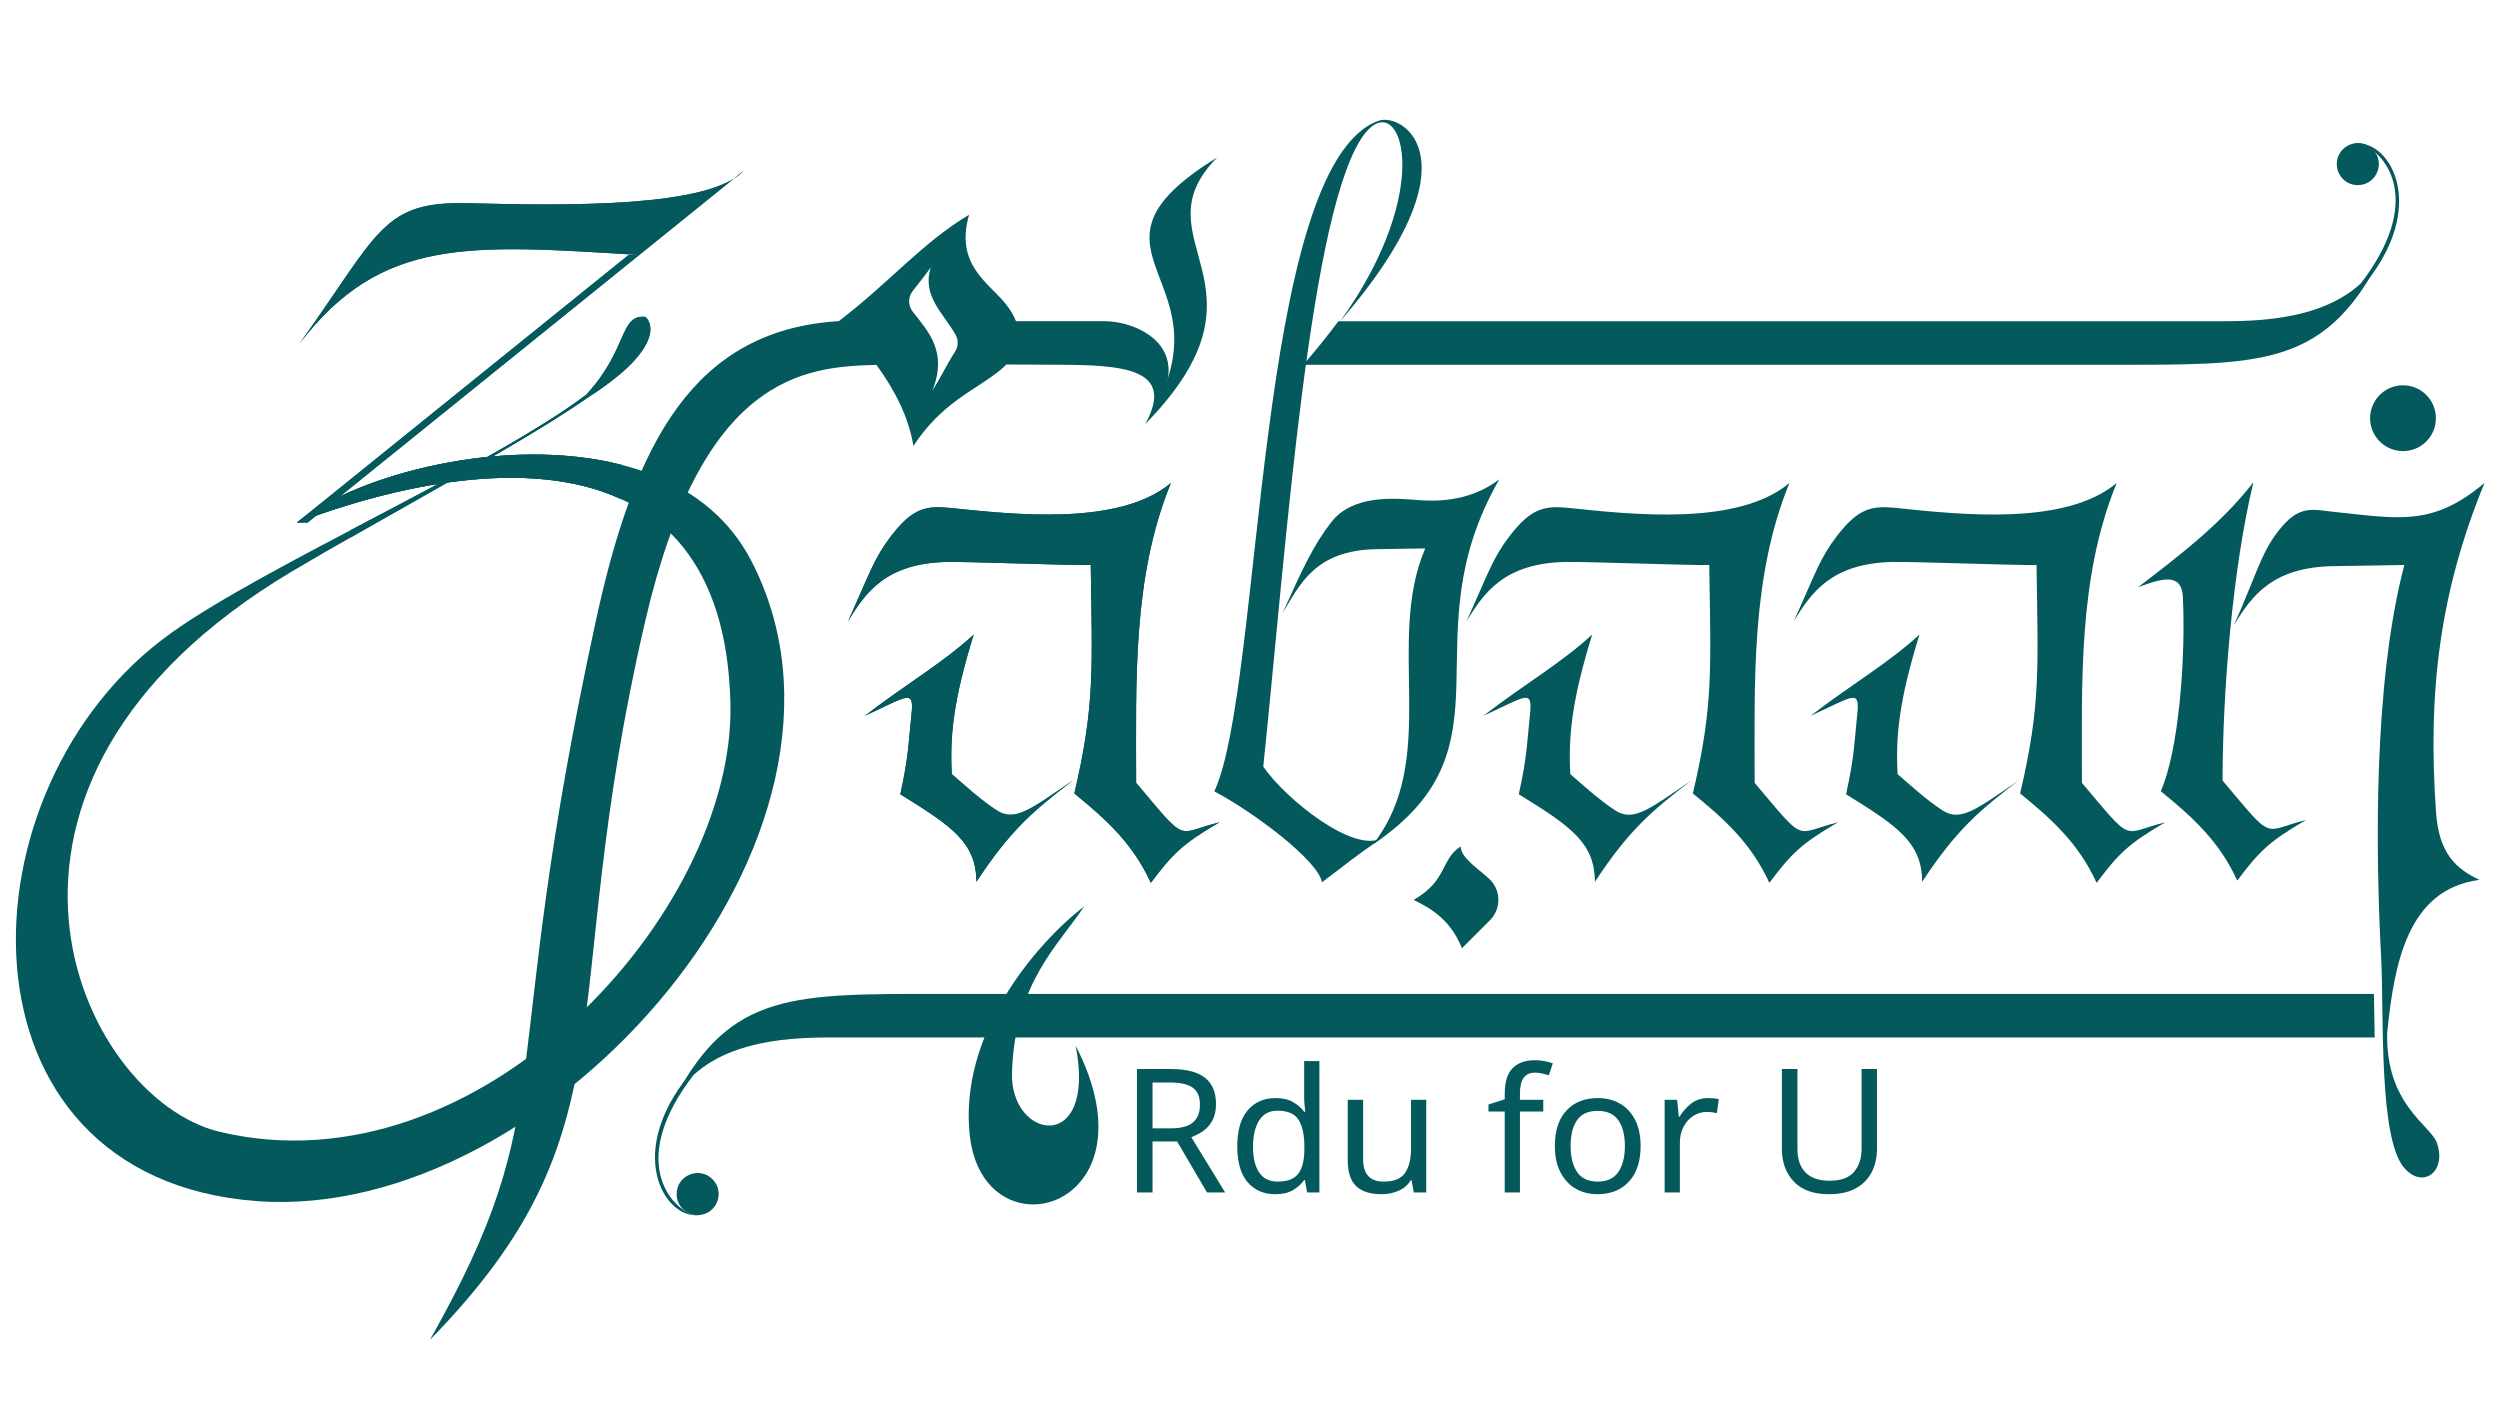
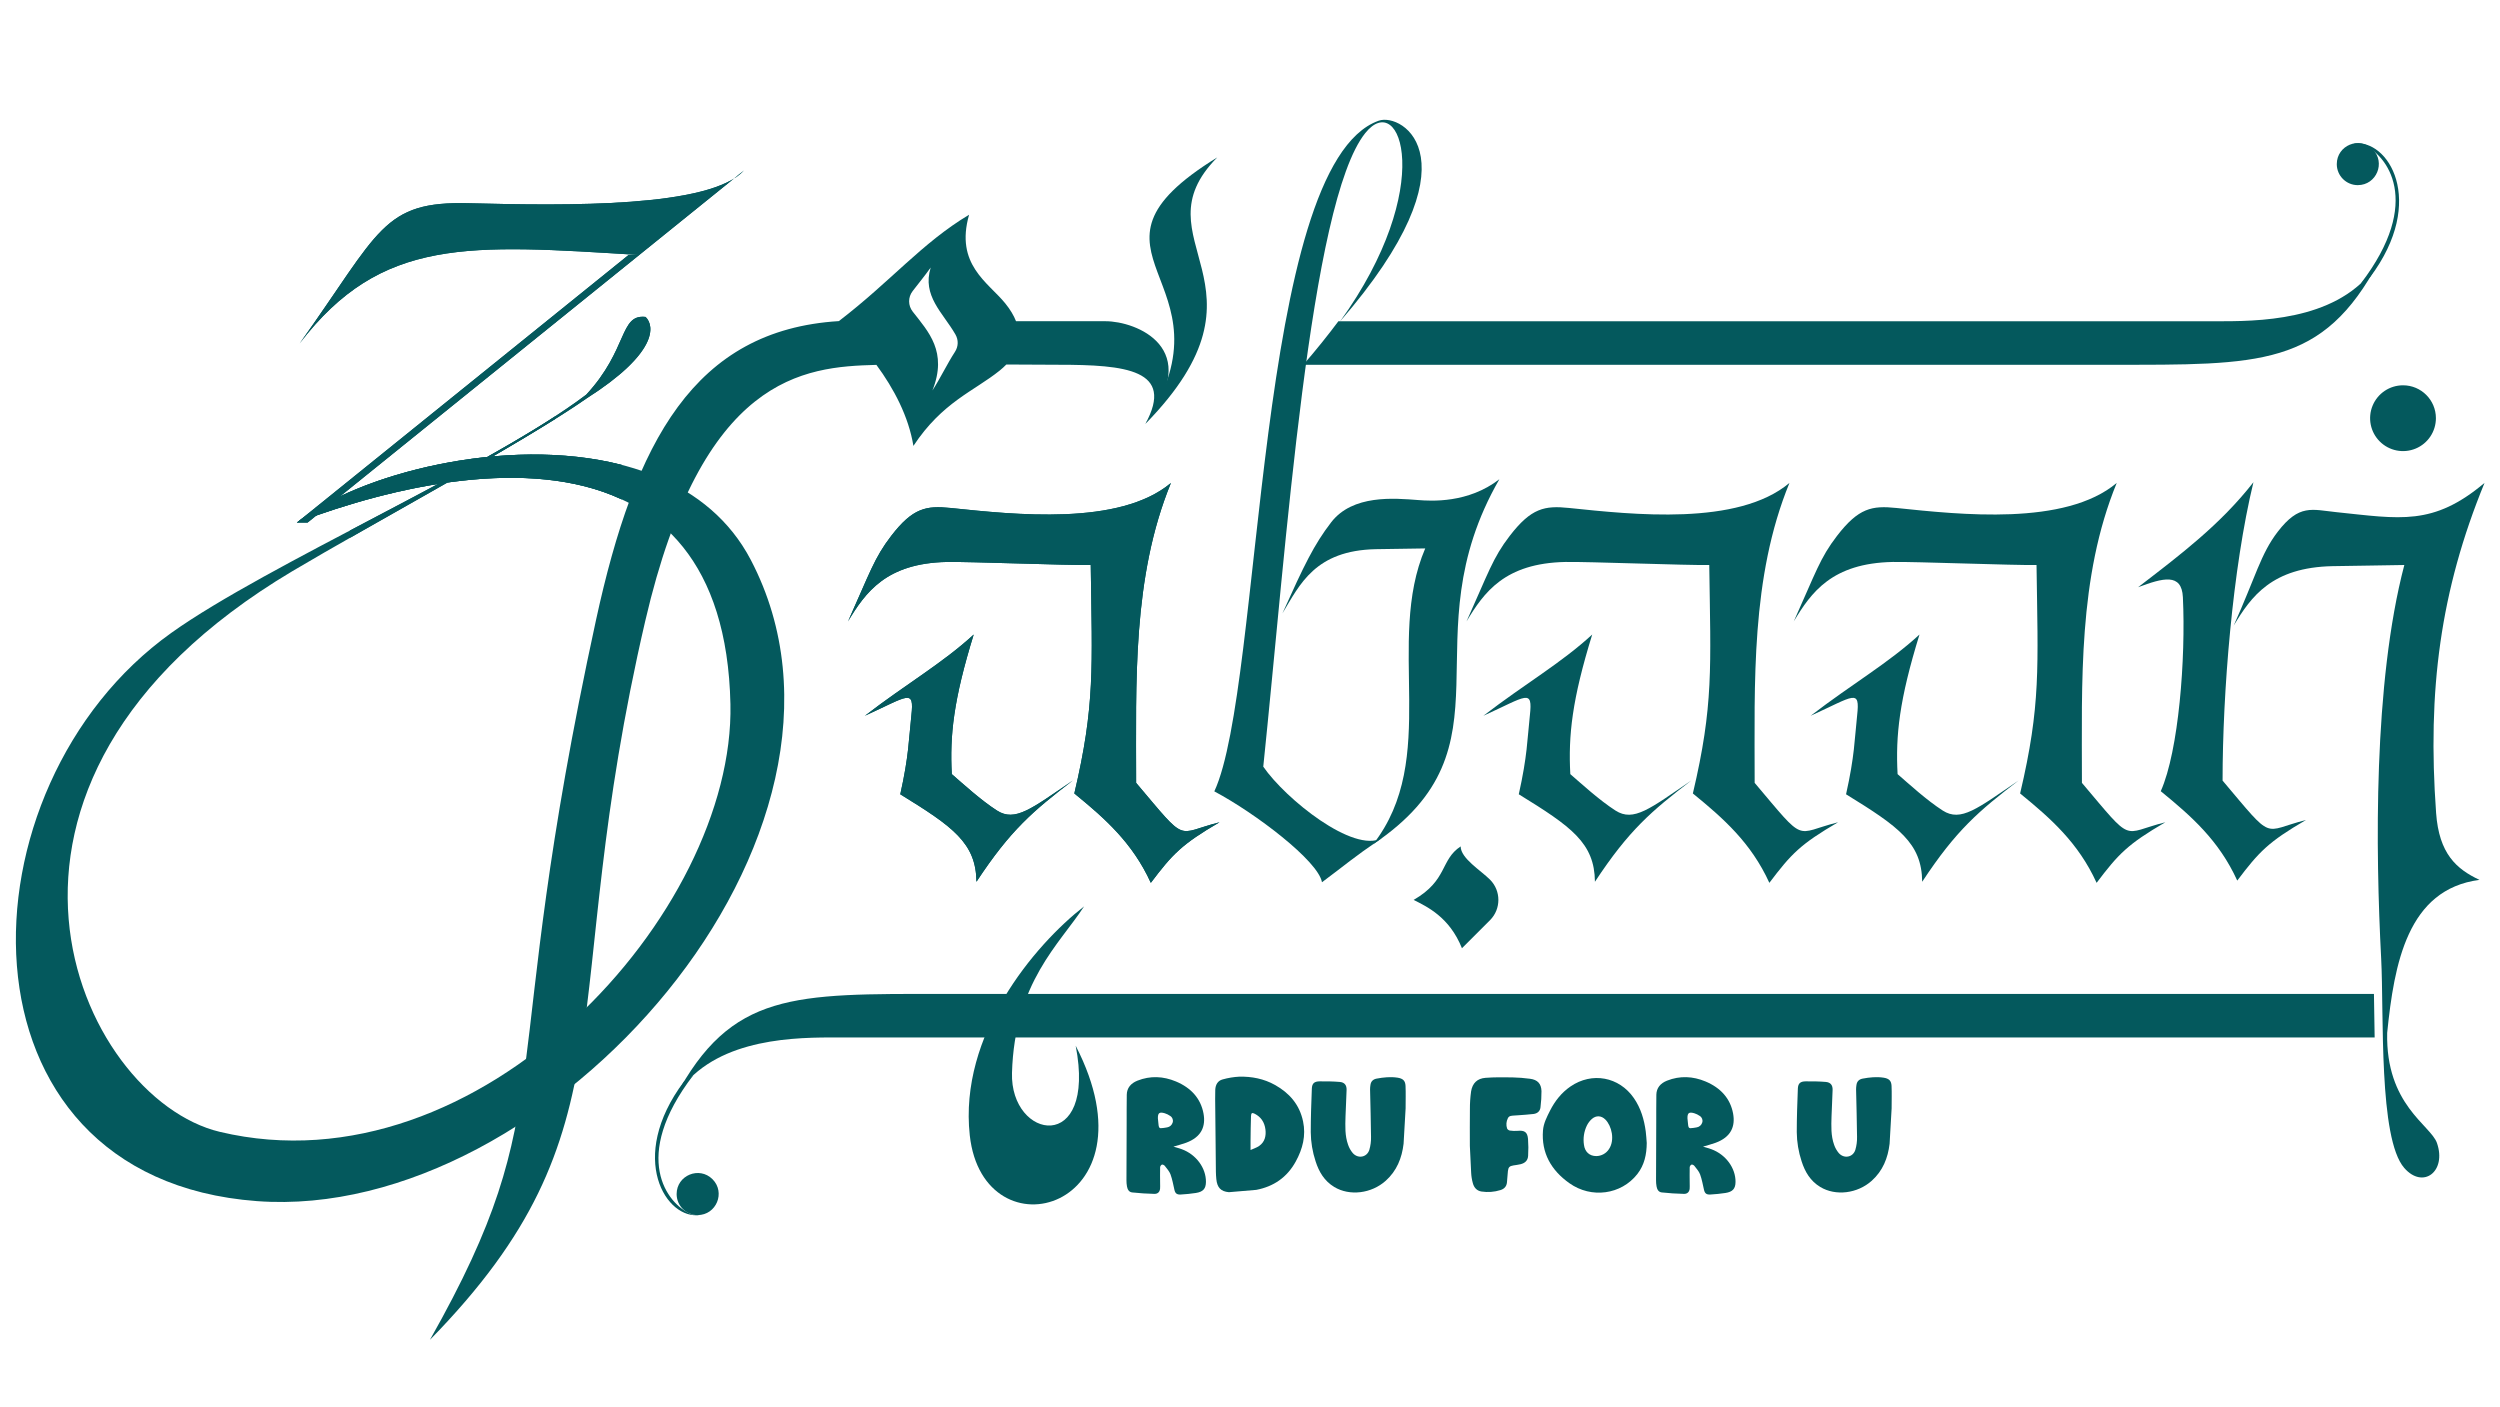
<svg xmlns="http://www.w3.org/2000/svg" version="1.1" viewBox="0 0 1920 1080">
  <defs>
    <style>
      .cls-1 {
        fill-rule: evenodd;
-         stroke-width: 0px;
      }

      .cls-1, .cls-2 {
        fill: #04595d;
-       }
- 
-       .cls-2 {
-         font-family: CrunchChipsRegular, 'Crunch Chips';
-         font-size: 132.78px;
+         stroke-width: 0px;
      }
    </style>
  </defs>
  <g id="LINES">
    <path class="cls-1" d="M1027.91,246.71h679.5c35.95,0,93.5-2.97,119.77-46.16-43.16,81.47-91.52,79.6-206.13,79.6h-620.1c9.98-11.53,18.95-22.73,26.95-33.45h0ZM1027.91,246.71" />
    <path class="cls-1" d="M1807.7,110.41c25.91-4.4,56.64,43.52,12.56,102.44-.24.37-7.12,4.81-7.12,4.81,48.34-63.17,19.72-98.99,1.94-106.47-2.83-1.2-5.58.25-7.38-.78h0ZM1807.7,110.41" />
    <path class="cls-1" d="M1823.74,796.77H638.12c-35.96,0-93.5,2.97-119.78,46.16,43.16-81.47,91.52-79.6,206.13-79.6h1098.72c.17,10.4.28,21.79.54,33.45h0ZM1823.74,796.77" />
    <path class="cls-1" d="M535.79,933.19c-8.92,0-16.14-7.23-16.14-16.14,0-14.39,17.38-21.58,27.55-11.42,10.16,10.16,2.96,27.55-11.42,27.55h0ZM535.79,933.19" />
    <path class="cls-1" d="M1810.79,142.19c-8.92,0-16.14-7.23-16.14-16.14,0-14.39,17.38-21.58,27.55-11.42,10.16,10.16,2.96,27.55-11.42,27.55h0ZM1810.79,142.19" />
    <path class="cls-1" d="M537.83,933.07c-25.91,4.4-56.64-43.52-12.56-102.44.25-.39,7.13-4.81,7.13-4.81-48.35,63.17-19.74,98.99-1.95,106.47,2.83,1.19,5.58-.25,7.38.78h0ZM537.83,933.07" />
  </g>
  <g id="A">
    <path class="cls-1" d="M837.7,433.93c-16.57.35-93.94-2.68-110.51-2.34-46.61.95-62.5,23.34-75.93,45.66,16.78-37.27,20.11-48.69,33.19-65.69,16.54-21.47,26.84-23.38,45.6-21.44,48.91,5.07,129.66,14.07,169.24-19.23-29.77,72.53-26.73,153.33-26.73,230.35,40.24,47.62,29.84,38.83,64.05,30.25-28.91,16.85-35.97,24.26-52.78,46.53-14.08-30.87-35.26-49.46-58.75-68.64,15.99-67.87,13.68-96.45,12.6-175.44h0ZM837.7,433.93" />
  </g>
  <g id="A-2" data-name="A">
    <path class="cls-1" d="M691.41,610.02c6.67-29.85,6.47-41.93,8.51-60.47,2.3-21.03-2.23-15.05-35.72.18,32.5-24.96,59.45-40.21,83.61-62.41-15.52,50.19-18.41,77.51-16.82,107.21,8.64,7.47,22.26,19.99,34.69,27.97,13.97,8.96,26.51-1.45,58.25-23.09-30.58,23.47-47.88,38.05-74.02,77.79-.31-29.77-17.98-42.25-58.5-67.19h0ZM691.41,610.02" />
  </g>
  <g id="_." data-name=".">
    <path class="cls-1" d="M1845.52,295.91c13.96,0,25.26,11.32,25.26,25.26,0,10.23-6.15,19.45-15.59,23.35-9.45,3.91-20.31,1.75-27.54-5.49-7.23-7.21-9.39-18.09-5.48-27.52,3.92-9.45,13.13-15.6,23.35-15.6h0ZM1845.52,295.91" />
  </g>
  <g id="_.b" data-name=".b">
    <path class="cls-1" d="M1121.79,650.04c.03,9.17,15.36,18.34,22.54,25.53,8.57,8.57,8.57,22.55,0,31.13-7.19,7.18-14.36,14.36-21.55,21.55-9.66-24.13-27.01-31.98-37.11-37.12,26.3-15.14,20.34-30.71,36.12-41.09h0ZM1121.79,650.04" />
  </g>
  <g id="N">
    <path class="cls-1" d="M1846.48,897.01c-19.85-22.75-15.51-118.11-17.74-160.79-4.3-82.49-6.1-211.27,17.78-302.3-16.56.35-38.55.56-55.12.89-46.61.95-62.51,23.32-75.93,45.66,16.78-37.28,20.75-55.09,33.83-72.08,16.54-21.48,26.2-17,44.96-15.06,48.91,5.06,74.28,10.85,113.86-22.46-33.99,82.83-43.98,159.42-37.19,253.51,2.26,31.35,15.63,43.05,33.31,51.37-55.35,7.19-65.51,64.46-70.89,117.5-1.2,55.33,33.43,70.8,38.22,84.55,7.61,21.86-10.63,35.77-25.08,19.22h0ZM1846.48,897.01" />
  </g>
  <g id="N-2" data-name="N">
    <path class="cls-1" d="M1659.47,607.63c13.8-30.96,19.23-102.1,16.99-148.94-.91-18.89-15.35-14.81-34.41-7.69,32.49-24.97,63.17-48.1,88.59-80.65-16.08,66.37-23.7,161.62-23.7,229.15,40.24,47.64,29.85,38.85,64.05,30.25-28.89,16.86-35.96,24.27-52.78,46.55-14.07-30.89-35.26-49.47-58.75-68.66h0ZM1659.47,607.63" />
  </g>
  <g id="Layer_1" data-name="Layer 1">
    <path class="cls-1" d="M1564.05,433.93c-16.55.35-93.94-2.68-110.49-2.34-46.62.95-62.52,23.34-75.95,45.66,16.79-37.27,20.11-48.69,33.21-65.69,16.54-21.47,26.84-23.38,45.6-21.44,48.9,5.07,129.64,14.07,169.23-19.23-29.77,72.53-26.73,153.33-26.73,230.35,40.24,47.62,29.86,38.83,64.05,30.25-28.89,16.85-35.95,24.26-52.77,46.53-14.07-30.87-35.26-49.46-58.75-68.64,16-67.87,13.69-96.45,12.6-175.44h0ZM1564.05,433.93" />
    <path class="cls-1" d="M1417.77,610.02c6.66-29.85,6.48-41.93,8.5-60.47,2.32-21.03-2.23-15.05-35.72.18,32.5-24.96,59.45-40.21,83.62-62.41-15.52,50.19-18.42,77.51-16.82,107.21,8.64,7.47,22.25,19.99,34.67,27.97,13.97,8.96,26.51-1.45,58.26-23.09-30.6,23.47-47.88,38.05-74.04,77.79-.31-29.77-17.96-42.25-58.48-67.19h0ZM1417.77,610.02" />
    <path class="cls-1" d="M1312.7,433.93c-16.56.35-93.92-2.68-110.49-2.34-46.61.95-62.5,23.34-75.93,45.66,16.78-37.27,20.11-48.69,33.19-65.69,16.54-21.47,26.84-23.38,45.6-21.44,48.91,5.07,129.66,14.07,169.23-19.23-29.76,72.53-26.72,153.33-26.72,230.35,40.24,47.62,29.84,38.83,64.06,30.25-28.91,16.85-35.97,24.26-52.77,46.53-14.09-30.87-35.26-49.46-58.75-68.64,16-67.87,13.68-96.45,12.59-175.44h0ZM1312.7,433.93" />
    <path class="cls-1" d="M1166.42,610.02c6.67-29.85,6.48-41.93,8.51-60.47,2.3-21.03-2.23-15.05-35.72.18,32.5-24.96,59.43-40.21,83.61-62.41-15.52,50.19-18.41,77.51-16.82,107.21,8.64,7.47,22.27,19.99,34.69,27.97,13.98,8.96,26.51-1.45,58.25-23.09-30.59,23.47-47.87,38.05-74.03,77.79-.29-29.77-17.96-42.25-58.48-67.19h0ZM1166.42,610.02" />
    <path class="cls-1" d="M837.7,433.93c-16.57.35-93.94-2.68-110.51-2.34-46.61.95-62.5,23.34-75.93,45.66,16.78-37.27,20.11-48.69,33.19-65.69,16.54-21.47,26.84-23.38,45.6-21.44,48.91,5.07,129.66,14.07,169.24-19.23-29.77,72.53-26.73,153.33-26.73,230.35,40.24,47.62,29.84,38.83,64.05,30.25-28.91,16.85-35.97,24.26-52.78,46.53-14.08-30.87-35.26-49.46-58.75-68.64,15.99-67.87,13.68-96.45,12.6-175.44h0ZM837.7,433.93" />
    <path class="cls-1" d="M691.41,610.02c6.67-29.85,6.47-41.93,8.51-60.47,2.3-21.03-2.23-15.05-35.72.18,32.5-24.96,59.45-40.21,83.61-62.41-15.52,50.19-18.41,77.51-16.82,107.21,8.64,7.47,22.26,19.99,34.69,27.97,13.97,8.96,26.51-1.45,58.25-23.09-30.58,23.47-47.88,38.05-74.02,77.79-.31-29.77-17.98-42.25-58.5-67.19h0ZM691.41,610.02" />
  </g>
  <g id="U">
    <path class="cls-1" d="M832.58,696.1c-18.74,28.88-53.35,58.32-55.37,127.87-1.49,51.56,65.2,63.09,48.92-20.84,64.85,125.83-70.96,163.53-81.34,68.81-8.46-77.1,49.51-146.04,87.79-175.84h0ZM832.58,696.1" />
  </g>
  <g id="Z">
    <path class="cls-1" d="M360.3,156.08c75.29,1.95,185.09,3.43,211.06-25.17l-80.44,64.92c-130.48-8.04-197.98-14.17-260.82,67.96,61.9-86.63,63.47-109.45,130.2-107.72h0ZM360.3,156.08" />
    <path class="cls-1" d="M228.03,401.35h8.18l254.71-205.52h-8.19l-254.69,205.52ZM228.03,401.35" />
    <path class="cls-1" d="M576.64,430.05c109.74,209.78-154.06,509.19-379.33,492.41-238.5-17.77-231.09-318.51-65.8-436.37,73.77-52.62,245.54-127.49,318.71-182.98,32.31-34.85,25.43-62.06,45.58-59.71,7.29,7.02,8.93,27.96-44.97,62.35-48.57,33.99-166.38,97.23-226.3,132.92-275.64,164.16-163.94,404.81-55.71,430.59,199.69,47.57,395.62-168.67,392.15-328.53-4.73-218.25-207.53-187-332.94-139.39,67.85-54.76,284.4-94.04,348.6,28.7h0ZM576.64,430.05" />
    <path class="cls-1" d="M268.9,407.34c56.62-29.77,115.73-60.41,157.66-87.72v2.08c-42.52,26.65-106.63,62.25-157.66,91.3v-5.66ZM268.9,407.34" />
    <path class="cls-1" d="M477.5,383.54c-71.47-33.33-174.33-10.71-249.47,17.81,46.05-37.16,160.55-67.17,249.47-44.28v26.46ZM477.5,383.54" />
    <path class="cls-1" d="M360.3,156.08c75.29,1.95,185.09,3.43,211.06-25.17l-80.44,64.92c-130.48-8.04-197.98-14.17-260.82,67.96,61.9-86.63,63.47-109.45,130.2-107.72h0ZM360.3,156.08" />
    <path class="cls-1" d="M228.03,401.35h8.18l254.71-205.52h-8.19l-254.69,205.52ZM228.03,401.35" />
    <path class="cls-1" d="M477.5,383.54c-71.47-33.33-174.33-10.71-249.47,17.81,46.05-37.16,160.55-67.17,249.47-44.28v26.46ZM477.5,383.54" />
  </g>
  <g id="Layer_5" data-name="Layer 5">
    <path class="cls-1" d="M450.83,305.75c53.9-34.39,52.26-55.33,44.97-62.35-20.15-2.35-13.27,24.86-45.58,59.71-19.55,14.82-46.13,31.03-76.01,47.82,1.43-.15,2.86-.28,4.3-.41,29.05-16.92,55.06-32.7,72.32-44.78Z" />
  </g>
  <g id="M">
    <path class="cls-1" d="M673.08,280.22c-56.1,1.44-133.73,8.33-177.48,196.48-69.85,300.28-6.38,389.83-165.42,552.3,102.78-181.83,50-196.24,127.59-552.96,29.82-137.03,75.51-222.57,186.48-229.43,40.02-30.67,63.65-59.92,100.01-81.7-10.94,38.33,14.65,51.87,27.8,68.11,3.79,4.68,6.52,9.24,8.25,13.68h68.72c23.55,0,75.87,20.44,30.64,78.82,22.73-41.64-15.02-45.38-66.91-45.38-13.29,0-26.59-.09-39.89-.2h0c-1.54,1.58-3.24,3.13-5.11,4.65-19.7,15.85-44.02,24.13-66.26,57.87-3.68-22.58-14.98-43.99-28.43-62.25h.01ZM700.92,223.54c4.66-6.03,9.6-12.09,13.85-18.08-6.73,21.85,9.36,34.65,18.97,51.35,2.47,4.3,2.35,9.27-.35,13.43-6.08,9.35-11.22,20.3-17.29,29.65,11.85-29.73-3.14-45.17-15.13-60.56-3.67-4.69-3.69-11.07-.04-15.79h0ZM700.92,223.54" />
    <path class="cls-1" d="M934.83,120.9c-120.9,74.4,16.99,92.64-55.15,204.63,105.27-107.58-7.93-140.82,55.15-204.63h0ZM934.83,120.9" />
  </g>
  <g id="B">
    <path class="cls-1" d="M1054.52,648.38c51.5-65.74,9.14-155.12,40.05-227.19-16.57.35-21.37.24-37.92.58-46.61.95-58.33,26.99-71.76,49.33,16.78-37.28,24.34-52.93,37.42-69.93,16.54-21.47,48.31-18.56,67.11-17.11,9.65.74,38.08,2.61,62.1-16.02-70.88,123.3,15.2,205.03-96.99,280.36h0ZM1054.52,648.38" />
  </g>
  <g id="B-2" data-name="B">
    <path class="cls-1" d="M1015.28,677.56c-2.89-16.37-51.11-53.02-82.68-69.79,37.57-80.66,30.9-481.06,126.18-515.05,18.3-6.52,78.08,29.87-29.66,154.19,74.45-103.26,46.57-178.68,19.42-144.72-42.59,53.26-60.72,317.46-78.35,486.61,17.21,24.94,69.3,66.71,91.02,54.9-23.55,16.11-26.3,19.26-45.92,33.86h0ZM1015.28,677.56" />
-     <text class="cls-2" transform="translate(860.33 915.82)">
-       <tspan x="0" y="0">Rdu for U</tspan>
-     </text>
+     <g>
+       <path class="cls-2" d="M926.16,907.81c-.05,5.08-2.17,7.53-7.73,8.39-3.82.6-7.7.96-11.57,1.19-3.08.19-4.29-.91-4.91-3.62-.91-3.96-1.59-8-2.99-11.82-.86-2.37-2.79-4.46-4.4-6.57-.43-.56-1.69-1.18-2.18-.98-.77.39-1.29,1.14-1.41,1.99-.11,4.18-.02,8.36,0,12.54,0,1.29.09,2.59-.02,3.88-.2,2.43-1.66,4.15-4.35,4.09-5.7-.12-11.42-.5-17.08-1.11-2.63-.28-3.61-2.47-4.01-4.63-.28-1.58-.41-3.18-.39-4.79.05-14.67.1-29.34.15-44.01.03-7.21-.04-14.42.09-21.63.09-5.15,3.09-8.76,8.2-10.79,9.91-3.93,19.87-3.42,29.54.62,11.69,4.89,19.08,13.13,21.2,24.64,1.81,9.87-1.55,18.06-13.4,22.44-3.08,1.14-6.31,1.94-9.7,2.97,2.25.69,4.33,1.22,6.33,1.95,11.12,4.07,18.75,14.44,18.64,25.23ZM898.74,857.06c-1.3-.92-2.73-1.63-4.25-2.09-4.04-1.17-5.31-.25-5.23,3.92.12,1.19.26,2.79.44,4.38.04.8.19,1.59.43,2.36.23.45.67.76,1.17.84,1.7-.09,3.38-.3,5.05-.64,2.05-.32,3.73-1.81,4.29-3.81.56-1.89-.22-3.91-1.89-4.95Z" />
+       <path class="cls-2" d="M995.22,891.9c-6.81,12.47-17.24,19.4-30.42,21.92l-20.98,1.78c-6.19-.52-9.05-3.51-9.69-10.07-.18-1.87-.3-3.74-.33-5.62-.09-6.9-.13-13.8-.2-20.7-.13-11.7-.25-23.39-.36-35.09-.02-2.38-.02-4.77.08-7.15.18-4.03,2.01-7.06,5.75-8,4.14-1.16,8.39-1.86,12.68-2.09,9.6-.21,18.92,1.58,27.5,6.4,10.86,6.1,18.75,14.87,21.5,27.92,2.33,11.03-.32,21.14-5.54,30.69ZM971.83,867.27c-.7-5.42-3.46-9.47-8.16-11.88-2.06-1.06-2.81-.68-2.9,1.75-.24,6.25-.26,12.52-.35,18.78-.03,2.2,0,4.4,0,7.29,2.6-1.21,4.86-1.88,6.71-3.2,4.27-3.03,5.36-7.67,4.71-12.75Z" />
+       <path class="cls-2" d="M1079.53,850.89l-1.58,27.53c-1.29,10.9-5.19,20.78-13.75,28.44-10.94,9.79-27.68,11.89-39.52,4.72-7.57-4.58-11.73-11.62-14.31-19.71-2.38-7.22-3.64-14.77-3.71-22.37,0-11.14.4-22.29.83-33.42.16-4.03,1.89-5.57,5.98-5.6,5.18-.04,10.38,0,15.52.45,3.61.32,5.28,2.46,5.19,6.07-.17,6.84-.64,13.68-.83,20.53-.2,7.31-.54,14.69,2.01,21.73.79,2.29,1.99,4.41,3.53,6.26,4.01,4.59,10.89,3.37,12.74-2.38.97-3.28,1.41-6.69,1.32-10.1-.1-12.16-.49-24.31-.74-36.46.01-1.07.1-2.14.27-3.2.34-2.82,1.98-4.48,4.8-5.01,5.33-.99,10.68-1.55,16.09-.71,4.03.63,5.91,2.29,6.08,6.3.25,5.63.06,11.28.06,16.92Z" />
+       <path class="cls-2" d="M1183.13,850.21c-.3,3.14-2.35,4.94-5.36,5.32-3.92.49-7.89.69-11.83,1-1.02.08-2.04.11-3.06.2-1.82.17-3.87.03-4.82,2.03-1.27,2.46-1.49,5.34-.6,7.96.45.82,1.24,1.4,2.16,1.56,1.95.29,3.93.36,5.9.2,5.31-.51,7.55.95,8,6.22.32,4.3.35,8.61.08,12.91-.18,3.53-2.24,5.63-5.83,6.51-1.79.44-3.63.62-5.45.93-2.98.49-3.91,1.35-4.24,4.33-.33,2.92-.43,5.86-.74,8.77-.33,3.05-2.13,4.97-5.01,5.84-4.71,1.48-9.7,1.85-14.58,1.1-3.63-.59-5.75-3.1-6.63-6.5-.73-2.63-1.16-5.34-1.28-8.07l-.99-20.51c0-9.37-.09-18.74.04-28.11-.03-4.58.27-9.15.9-13.68,1.04-6.38,4.74-9.97,11.12-10.45,6.86-.52,13.78-.44,20.67-.33,4.5.1,9,.45,13.47,1.05,5.74.73,8.63,3.73,8.81,9.47.02,4.09-.23,8.18-.74,12.24Z" />
+       <path class="cls-2" d="M1264.7,877.79c-.07,8.66-1.71,16.85-7.28,23.95-12.37,15.75-35.24,18.94-52.12,6.96-14.17-10.04-21.63-23.41-20.29-40.54.43-5.45,2.98-10.36,5.43-15.2,3.71-7.32,8.71-13.75,15.71-18.56,16.5-11.33,37.33-7.47,48.67,8.95,5.37,7.78,7.89,16.49,9.11,25.6.39,2.93.52,5.89.77,8.84ZM1232.92,859.81c-3.06-3.07-7.04-3.34-10.33-.49-1.59,1.41-2.89,3.11-3.83,5.01-2.27,4.64-3.06,9.86-2.27,14.97.67,5.13,4.07,8.57,9.46,8.57,3.97-.04,7.66-2.08,9.79-5.43,4.62-6.98,2.03-17.78-2.81-22.63Z" />
+       <path class="cls-2" d="M1332.88,907.81c-.05,5.08-2.17,7.53-7.73,8.39-3.82.6-7.7.96-11.57,1.19-3.08.19-4.29-.91-4.91-3.62-.91-3.96-1.59-8-2.99-11.82-.86-2.37-2.79-4.46-4.4-6.57-.43-.56-1.69-1.18-2.18-.98-.77.39-1.29,1.14-1.41,1.99-.11,4.18-.02,8.36,0,12.54,0,1.29.09,2.59-.02,3.88-.2,2.43-1.66,4.15-4.35,4.09-5.7-.12-11.42-.5-17.08-1.11-2.63-.28-3.61-2.47-4.01-4.63-.28-1.58-.41-3.18-.39-4.79.05-14.67.1-29.34.15-44.01.03-7.21-.04-14.42.09-21.63.09-5.15,3.08-8.76,8.2-10.79,9.92-3.93,19.88-3.42,29.54.62,11.69,4.89,19.08,13.13,21.2,24.64,1.81,9.87-1.55,18.06-13.4,22.44-3.08,1.14-6.31,1.94-9.7,2.97,2.25.69,4.33,1.22,6.33,1.95,11.12,4.07,18.75,14.44,18.64,25.23ZM1305.45,857.06c-1.3-.92-2.73-1.63-4.25-2.09-4.04-1.17-5.31-.25-5.23,3.92.12,1.19.26,2.79.44,4.38.04.8.19,1.59.43,2.36.23.45.67.76,1.17.84,1.7-.09,3.38-.3,5.05-.64,2.05-.32,3.73-1.81,4.29-3.81.56-1.89-.22-3.91-1.89-4.95Z" />
+       <path class="cls-2" d="M1452.79,850.89l-1.58,27.53c-1.29,10.9-5.19,20.78-13.75,28.44-10.94,9.79-27.68,11.89-39.52,4.72-7.57-4.58-11.73-11.62-14.31-19.71-2.38-7.22-3.64-14.77-3.71-22.37,0-11.14.4-22.29.83-33.42.16-4.03,1.89-5.57,5.98-5.6,5.18-.04,10.38,0,15.52.45,3.61.32,5.28,2.46,5.19,6.07-.17,6.84-.64,13.68-.83,20.53-.2,7.31-.54,14.69,2.01,21.73.79,2.29,1.99,4.41,3.53,6.26,4.01,4.59,10.89,3.37,12.74-2.38.97-3.28,1.41-6.69,1.32-10.1-.1-12.16-.49-24.31-.74-36.46.01-1.07.1-2.14.27-3.2.34-2.82,1.98-4.48,4.8-5.01,5.33-.99,10.68-1.55,16.09-.71,4.03.63,5.91,2.29,6.08,6.3.25,5.63.06,11.28.06,16.92Z" />
+     </g>
  </g>
</svg>
